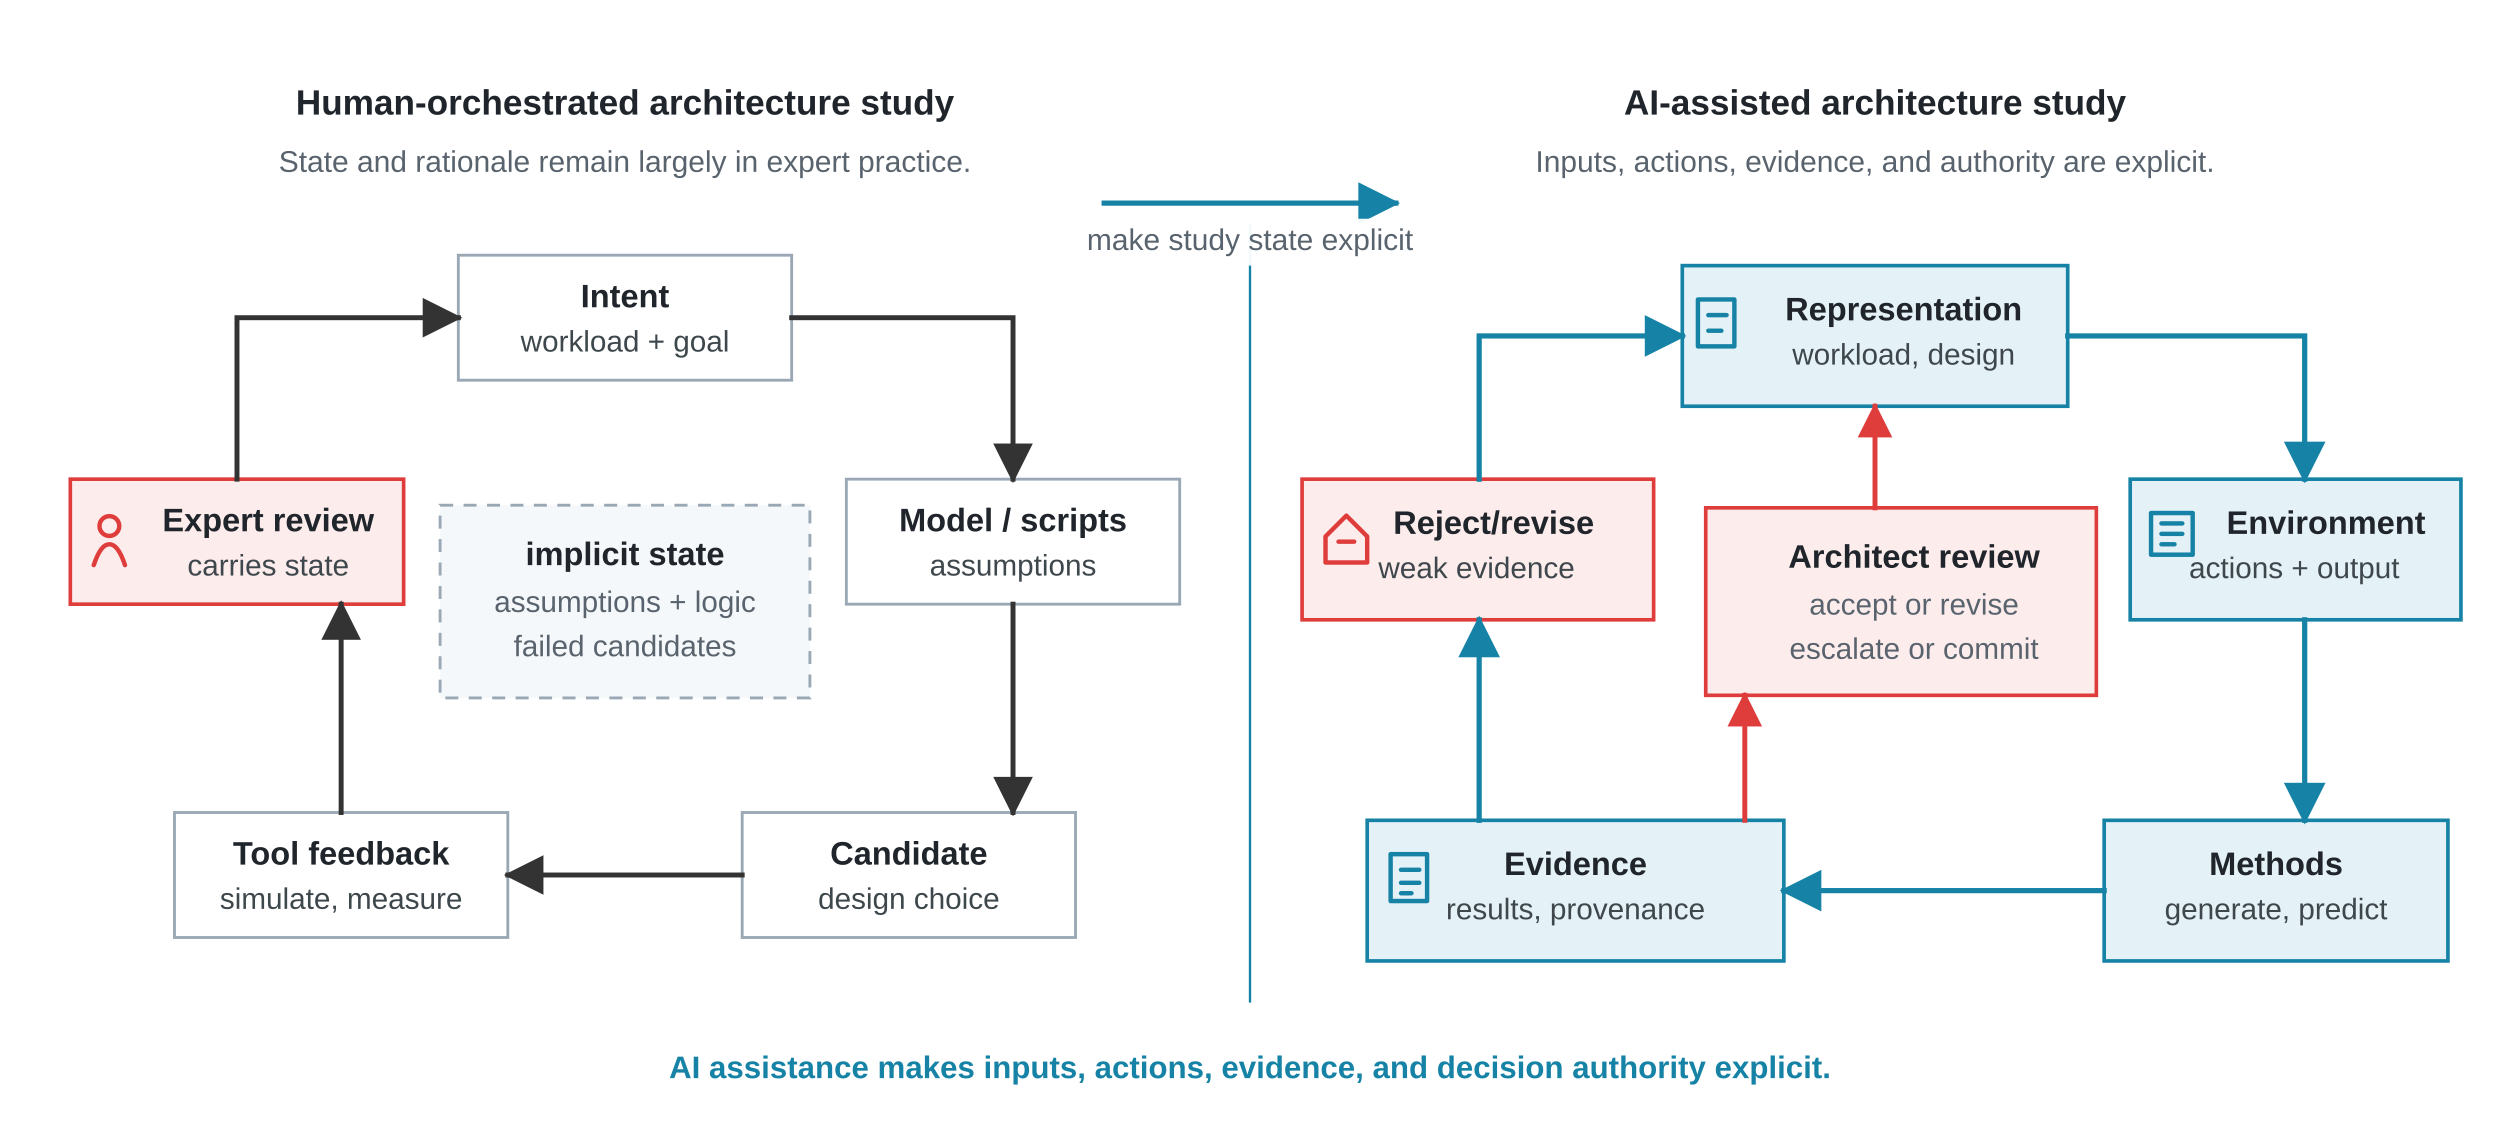
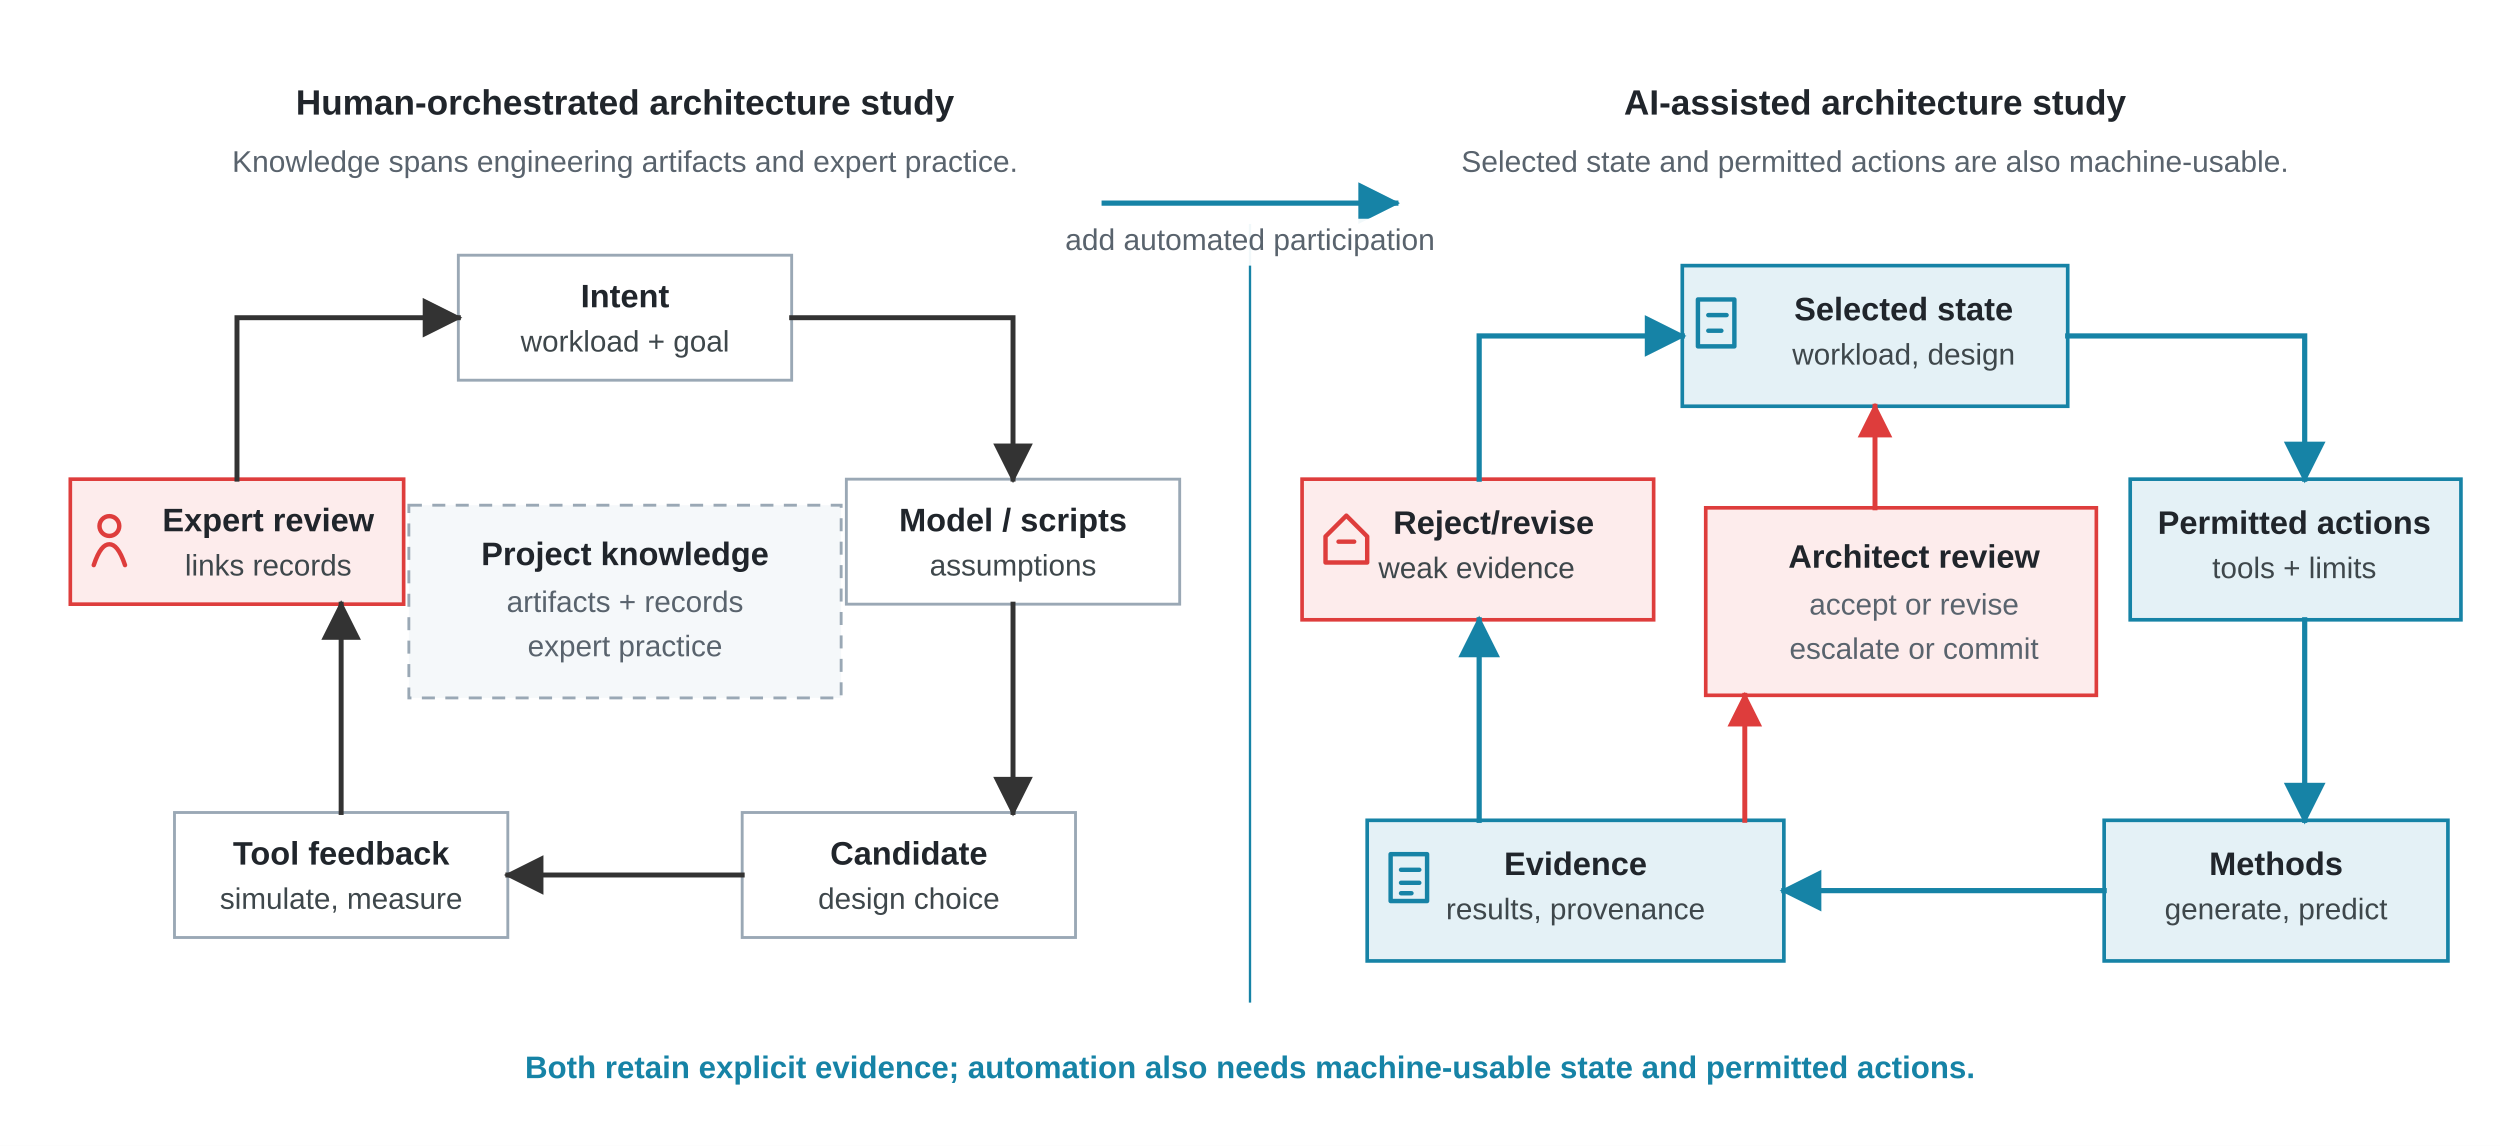
<svg xmlns="http://www.w3.org/2000/svg" viewBox="0 0 960 440" role="img">
  <defs>
    <marker id="arrow" viewBox="0 0 10 10" refX="9" refY="5" markerWidth="8" markerHeight="8" orient="auto">
      <path d="M 0 0 L 10 5 L 0 10 z" fill="#333333" />
    </marker>
    <marker id="arrow-blue" viewBox="0 0 10 10" refX="9" refY="5" markerWidth="8" markerHeight="8" orient="auto">
      <path d="M 0 0 L 10 5 L 0 10 z" fill="#1683A6" />
    </marker>
    <marker id="arrow-gov" viewBox="0 0 10 10" refX="9" refY="5" markerWidth="7" markerHeight="7" orient="auto">
      <path d="M 0 0 L 10 5 L 0 10 z" fill="#DE3D3C" />
    </marker>
    <style>
      .font { font-family: Arial, Helvetica, sans-serif; }
      .title { font-size: 13.5px; font-weight: 700; fill: #20252B; }
      .subtitle { font-size: 11.5px; fill: #59636D; }
      .node-label { font-size: 12.5px; font-weight: 700; fill: #20252B; }
      .node-body { font-size: 11.4px; fill: #3E474B; }
      .center-label { font-size: 12.5px; font-weight: 700; fill: #20252B; }
      .center-body { font-size: 11.4px; fill: #59636D; }
-       .implicit-label { font-size: 12.5px; font-weight: 700; fill: #8A95A0; }
-       .implicit-body { font-size: 11.4px; fill: #8A95A0; }
      .takeaway { font-size: 12px; font-weight: 700; fill: #1683A6; }
      .bar { fill: #F5F8FA; stroke: #9AA8B5; stroke-width: 1.1; }
      .label-bg { fill: #FFFFFF; opacity: 0.94; }
      .divider { stroke: #1683A6; stroke-width: 0.9; }
      .edge { stroke: #333333; stroke-width: 1.9; fill: none; stroke-linecap: square; stroke-linejoin: miter; marker-end: url(#arrow); }
      .edge-blue { stroke: #1683A6; stroke-width: 2.0; fill: none; stroke-linecap: square; stroke-linejoin: miter; marker-end: url(#arrow-blue); }
      .edge-gov { stroke: #DE3D3C; stroke-width: 1.9; fill: none; stroke-linecap: square; stroke-linejoin: miter; marker-end: url(#arrow-gov); }
      .node { fill: #FFFFFF; stroke: #9AA8B5; stroke-width: 1.1; }
      .state { fill: #E4F1F6; stroke: #1683A6; stroke-width: 1.4; }
      .evidence { fill: #E4F1F6; stroke: #1683A6; stroke-width: 1.4; }
      .human { fill: #FDECEC; stroke: #DE3D3C; stroke-width: 1.4; }
      .reject { fill: #FDECEC; stroke: #DE3D3C; stroke-width: 1.4; }
-       .implicit { fill: #F5F8FA; stroke: #9AA8B5; stroke-width: 1.1; stroke-dasharray: 5 4; }
+       .distributed { fill: #F5F8FA; stroke: #9AA8B5; stroke-width: 1.1; stroke-dasharray: 5 4; }
      .glyph { fill: none; stroke: currentColor; stroke-width: 1.7; stroke-linecap: round; stroke-linejoin: round; }
      .glyph-human { color: #DE3D3C; }
      .glyph-state { color: #1683A6; }
      .glyph-evidence { color: #1683A6; }
      .glyph-reject { color: #DE3D3C; }
    </style>
  </defs>
  <rect width="960" height="440" fill="#FFFFFF" />
  <g class="font">
    <text class="title" x="240" y="44" text-anchor="middle">Human-orchestrated architecture study</text>
-     <text class="subtitle" x="240" y="66" text-anchor="middle">State and rationale remain largely in expert practice.</text>
+     <text class="subtitle" x="240" y="66" text-anchor="middle">Knowledge spans engineering artifacts and expert practice.</text>
    <text class="title" x="720" y="44" text-anchor="middle">AI-assisted architecture study</text>
-     <text class="subtitle" x="720" y="66" text-anchor="middle">Inputs, actions, evidence, and authority are explicit.</text>
+     <text class="subtitle" x="720" y="66" text-anchor="middle">Selected state and permitted actions are also machine-usable.</text>
    <line class="divider" x1="480" y1="86" x2="480" y2="385" />
    <rect class="node" x="176" y="98" width="128" height="48" />
    <text class="node-label" x="240" y="118" text-anchor="middle">Intent</text>
    <text class="node-body" x="240" y="135" text-anchor="middle">workload + goal</text>
    <rect class="node" x="325" y="184" width="128" height="48" />
    <text class="node-label" x="389" y="204" text-anchor="middle">Model / scripts</text>
    <text class="node-body" x="389" y="221" text-anchor="middle">assumptions</text>
    <rect class="node" x="285" y="312" width="128" height="48" />
    <text class="node-label" x="349" y="332" text-anchor="middle">Candidate</text>
    <text class="node-body" x="349" y="349" text-anchor="middle">design choice</text>
    <rect class="node" x="67" y="312" width="128" height="48" />
    <text class="node-label" x="131" y="332" text-anchor="middle">Tool feedback</text>
    <text class="node-body" x="131" y="349" text-anchor="middle">simulate, measure</text>
    <rect class="human" x="27" y="184" width="128" height="48" />
    <g class="glyph glyph-human" transform="translate(34 197)">
      <circle cx="8" cy="5" r="3.8" />
      <path d="M 2 20 C 4 14, 6 12, 8 12 C 10 12, 12 14, 14 20" />
    </g>
    <text class="node-label" x="103" y="204" text-anchor="middle">Expert review</text>
-     <text class="node-body" x="103" y="221" text-anchor="middle">carries state</text>
-     <rect class="implicit" x="169" y="194" width="142" height="74" />
-     <text class="center-label" x="240" y="217" text-anchor="middle">implicit state</text>
-     <text class="center-body" x="240" y="235" text-anchor="middle">assumptions + logic</text>
-     <text class="center-body" x="240" y="252" text-anchor="middle">failed candidates</text>
+     <text class="node-body" x="103" y="221" text-anchor="middle">links records</text>
+     <rect class="distributed" x="157" y="194" width="166" height="74" />
+     <text class="center-label" x="240" y="217" text-anchor="middle">Project knowledge</text>
+     <text class="center-body" x="240" y="235" text-anchor="middle">artifacts + records</text>
+     <text class="center-body" x="240" y="252" text-anchor="middle">expert practice</text>
    <polyline class="edge" points="304,122 389,122 389,184" />
    <polyline class="edge" points="389,232 389,312" />
    <polyline class="edge" points="285,336 195,336" />
    <polyline class="edge" points="131,312 131,232" />
    <polyline class="edge" points="91,184 91,122 176,122" />
    <path class="edge-blue" d="M 424 78 L 536 78" />
    <path class="label-bg" d="M 390 84 H 570 V 102 H 390 Z" />
-     <text class="subtitle" x="480" y="96" text-anchor="middle">make study state explicit</text>
+     <text class="subtitle" x="480" y="96" text-anchor="middle">add automated participation</text>
    <rect class="state" x="646" y="102" width="148" height="54" />
    <g class="glyph glyph-state" transform="translate(652 115)">
      <rect x="0" y="0" width="14" height="18" />
      <path d="M 4 6 L 11 6" />
      <path d="M 4 12 L 9 12" />
    </g>
-     <text class="node-label" x="731" y="123" text-anchor="middle">Representation</text>
+     <text class="node-label" x="731" y="123" text-anchor="middle">Selected state</text>
    <text class="node-body" x="731" y="140" text-anchor="middle">workload, design</text>
    <rect class="state" x="818" y="184" width="127" height="54" />
-     <g class="glyph glyph-state" transform="translate(826 197)">
-       <rect x="0" y="0" width="16" height="16" />
-       <path d="M 4 4 L 12 4" />
-       <path d="M 4 8 L 12 8" />
-       <path d="M 4 12 L 9 12" />
-     </g>
-     <text class="node-label" x="855" y="205" text-anchor="start">Environment</text>
-     <text class="node-body" x="881" y="222" text-anchor="middle">actions + output</text>
+     <text class="node-label" x="881" y="205" text-anchor="middle">Permitted actions</text>
+     <text class="node-body" x="881" y="222" text-anchor="middle">tools + limits</text>
    <rect class="state" x="808" y="315" width="132" height="54" />
    <text class="node-label" x="874" y="336" text-anchor="middle">Methods</text>
    <text class="node-body" x="874" y="353" text-anchor="middle">generate, predict</text>
    <rect class="evidence" x="525" y="315" width="160" height="54" />
    <g class="glyph glyph-evidence" transform="translate(534 328)">
      <rect x="0" y="0" width="14" height="18" />
      <path d="M 4 6 L 11 6" />
      <path d="M 4 11 L 11 11" />
      <path d="M 4 15 L 8 15" />
    </g>
    <text class="node-label" x="605" y="336" text-anchor="middle">Evidence</text>
    <text class="node-body" x="605" y="353" text-anchor="middle">results, provenance</text>
    <rect class="reject" x="500" y="184" width="135" height="54" />
    <g class="glyph glyph-reject" transform="translate(509 198)">
      <path d="M 8 0 L 16 8 L 16 18 L 0 18 L 0 8 Z" />
      <path d="M 5 10 L 11 10" />
    </g>
    <text class="node-label" x="535" y="205" text-anchor="start">Reject/revise</text>
    <text class="node-body" x="567" y="222" text-anchor="middle">weak evidence</text>
    <rect class="human" x="655" y="195" width="150" height="72" />
    <text class="center-label" x="735" y="218" text-anchor="middle">Architect review</text>
    <text class="center-body" x="735" y="236" text-anchor="middle">accept or revise</text>
    <text class="center-body" x="735" y="253" text-anchor="middle">escalate or commit</text>
    <polyline class="edge-blue" points="794,129 885,129 885,184" />
    <polyline class="edge-blue" points="885,238 885,315" />
    <polyline class="edge-blue" points="808,342 685,342" />
    <polyline class="edge-blue" points="568,315 568,238" />
    <polyline class="edge-blue" points="568,184 568,129 646,129" />
    <polyline class="edge-gov" points="670,315 670,267" />
    <polyline class="edge-gov" points="720,195 720,156" />
-     <text class="takeaway" x="480" y="414" text-anchor="middle">AI assistance makes inputs, actions, evidence, and decision authority explicit.</text>
+     <text class="takeaway" x="480" y="414" text-anchor="middle">Both retain explicit evidence; automation also needs machine-usable state and permitted actions.</text>
  </g>
</svg>
